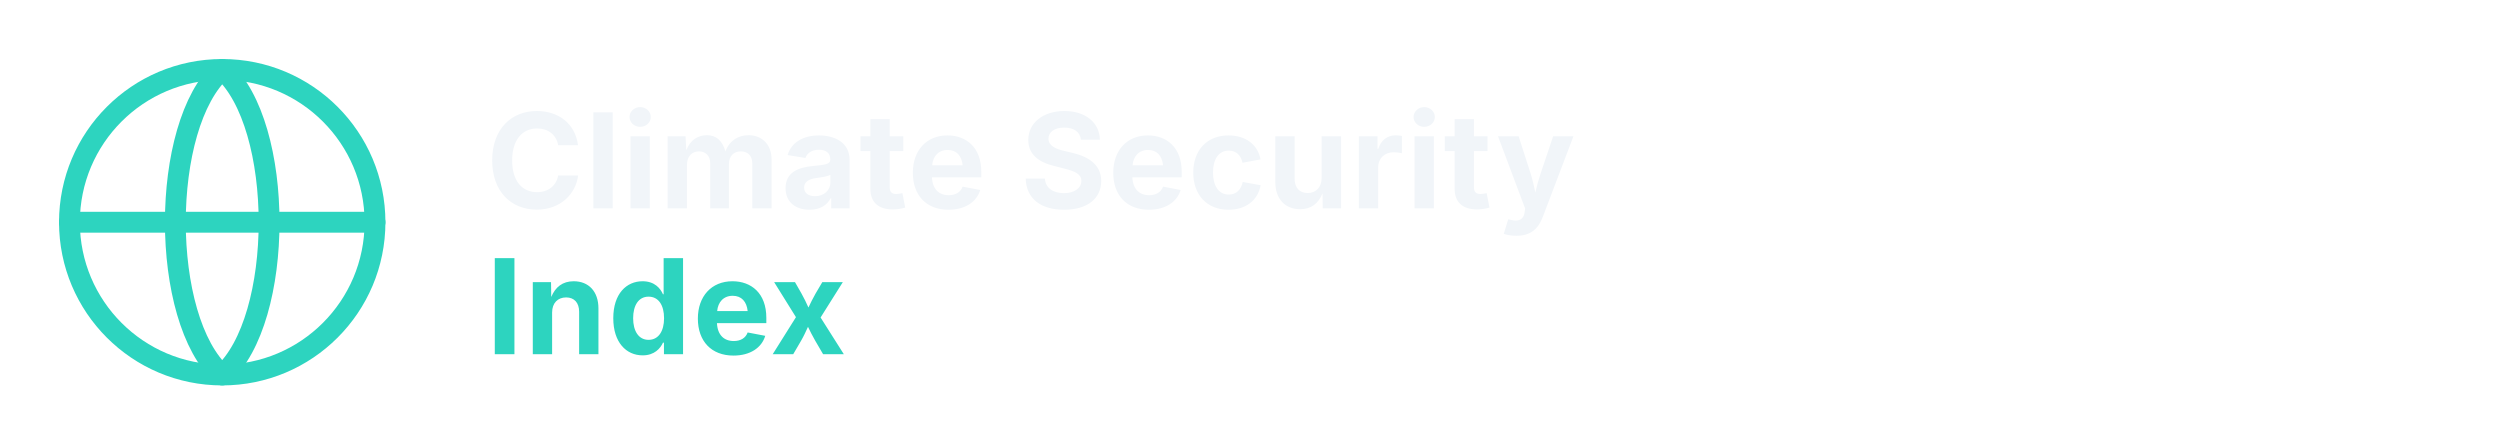
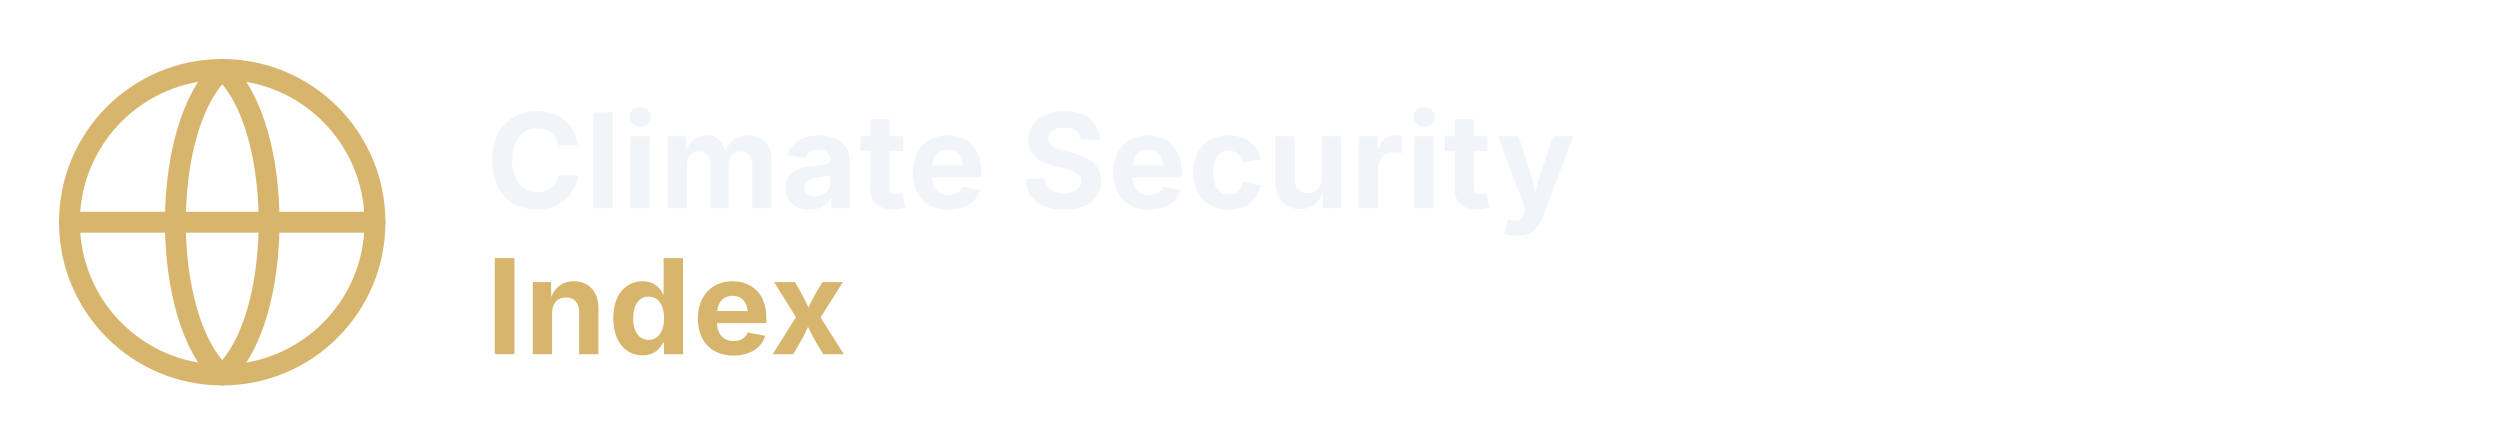
<svg xmlns="http://www.w3.org/2000/svg" viewBox="0 0 360 64" role="img" aria-labelledby="title desc">
-   <g fill="none" stroke="#2dd4bf" stroke-width="3" stroke-linecap="round" stroke-linejoin="round">
+   <g fill="none" stroke="#d7b56d" stroke-width="3" stroke-linecap="round" stroke-linejoin="round">
    <circle cx="32" cy="32" r="22" />
    <path d="M10 32h44M32 10c9 8 9 36 0 44M32 10c-9 8-9 36 0 44" />
  </g>
  <text x="70" y="30" fill="#f1f5f9" font-family="Inter,Segoe UI,Arial,sans-serif" font-size="19" font-weight="700" letter-spacing=".2">Climate Security</text>
-   <text x="70" y="51" fill="#2dd4bf" font-family="Inter,Segoe UI,Arial,sans-serif" font-size="19" font-weight="700" letter-spacing=".2">Index</text>
+   <text x="70" y="51" fill="#d7b56d" font-family="Inter,Segoe UI,Arial,sans-serif" font-size="19" font-weight="700" letter-spacing=".2">Index</text>
</svg>
